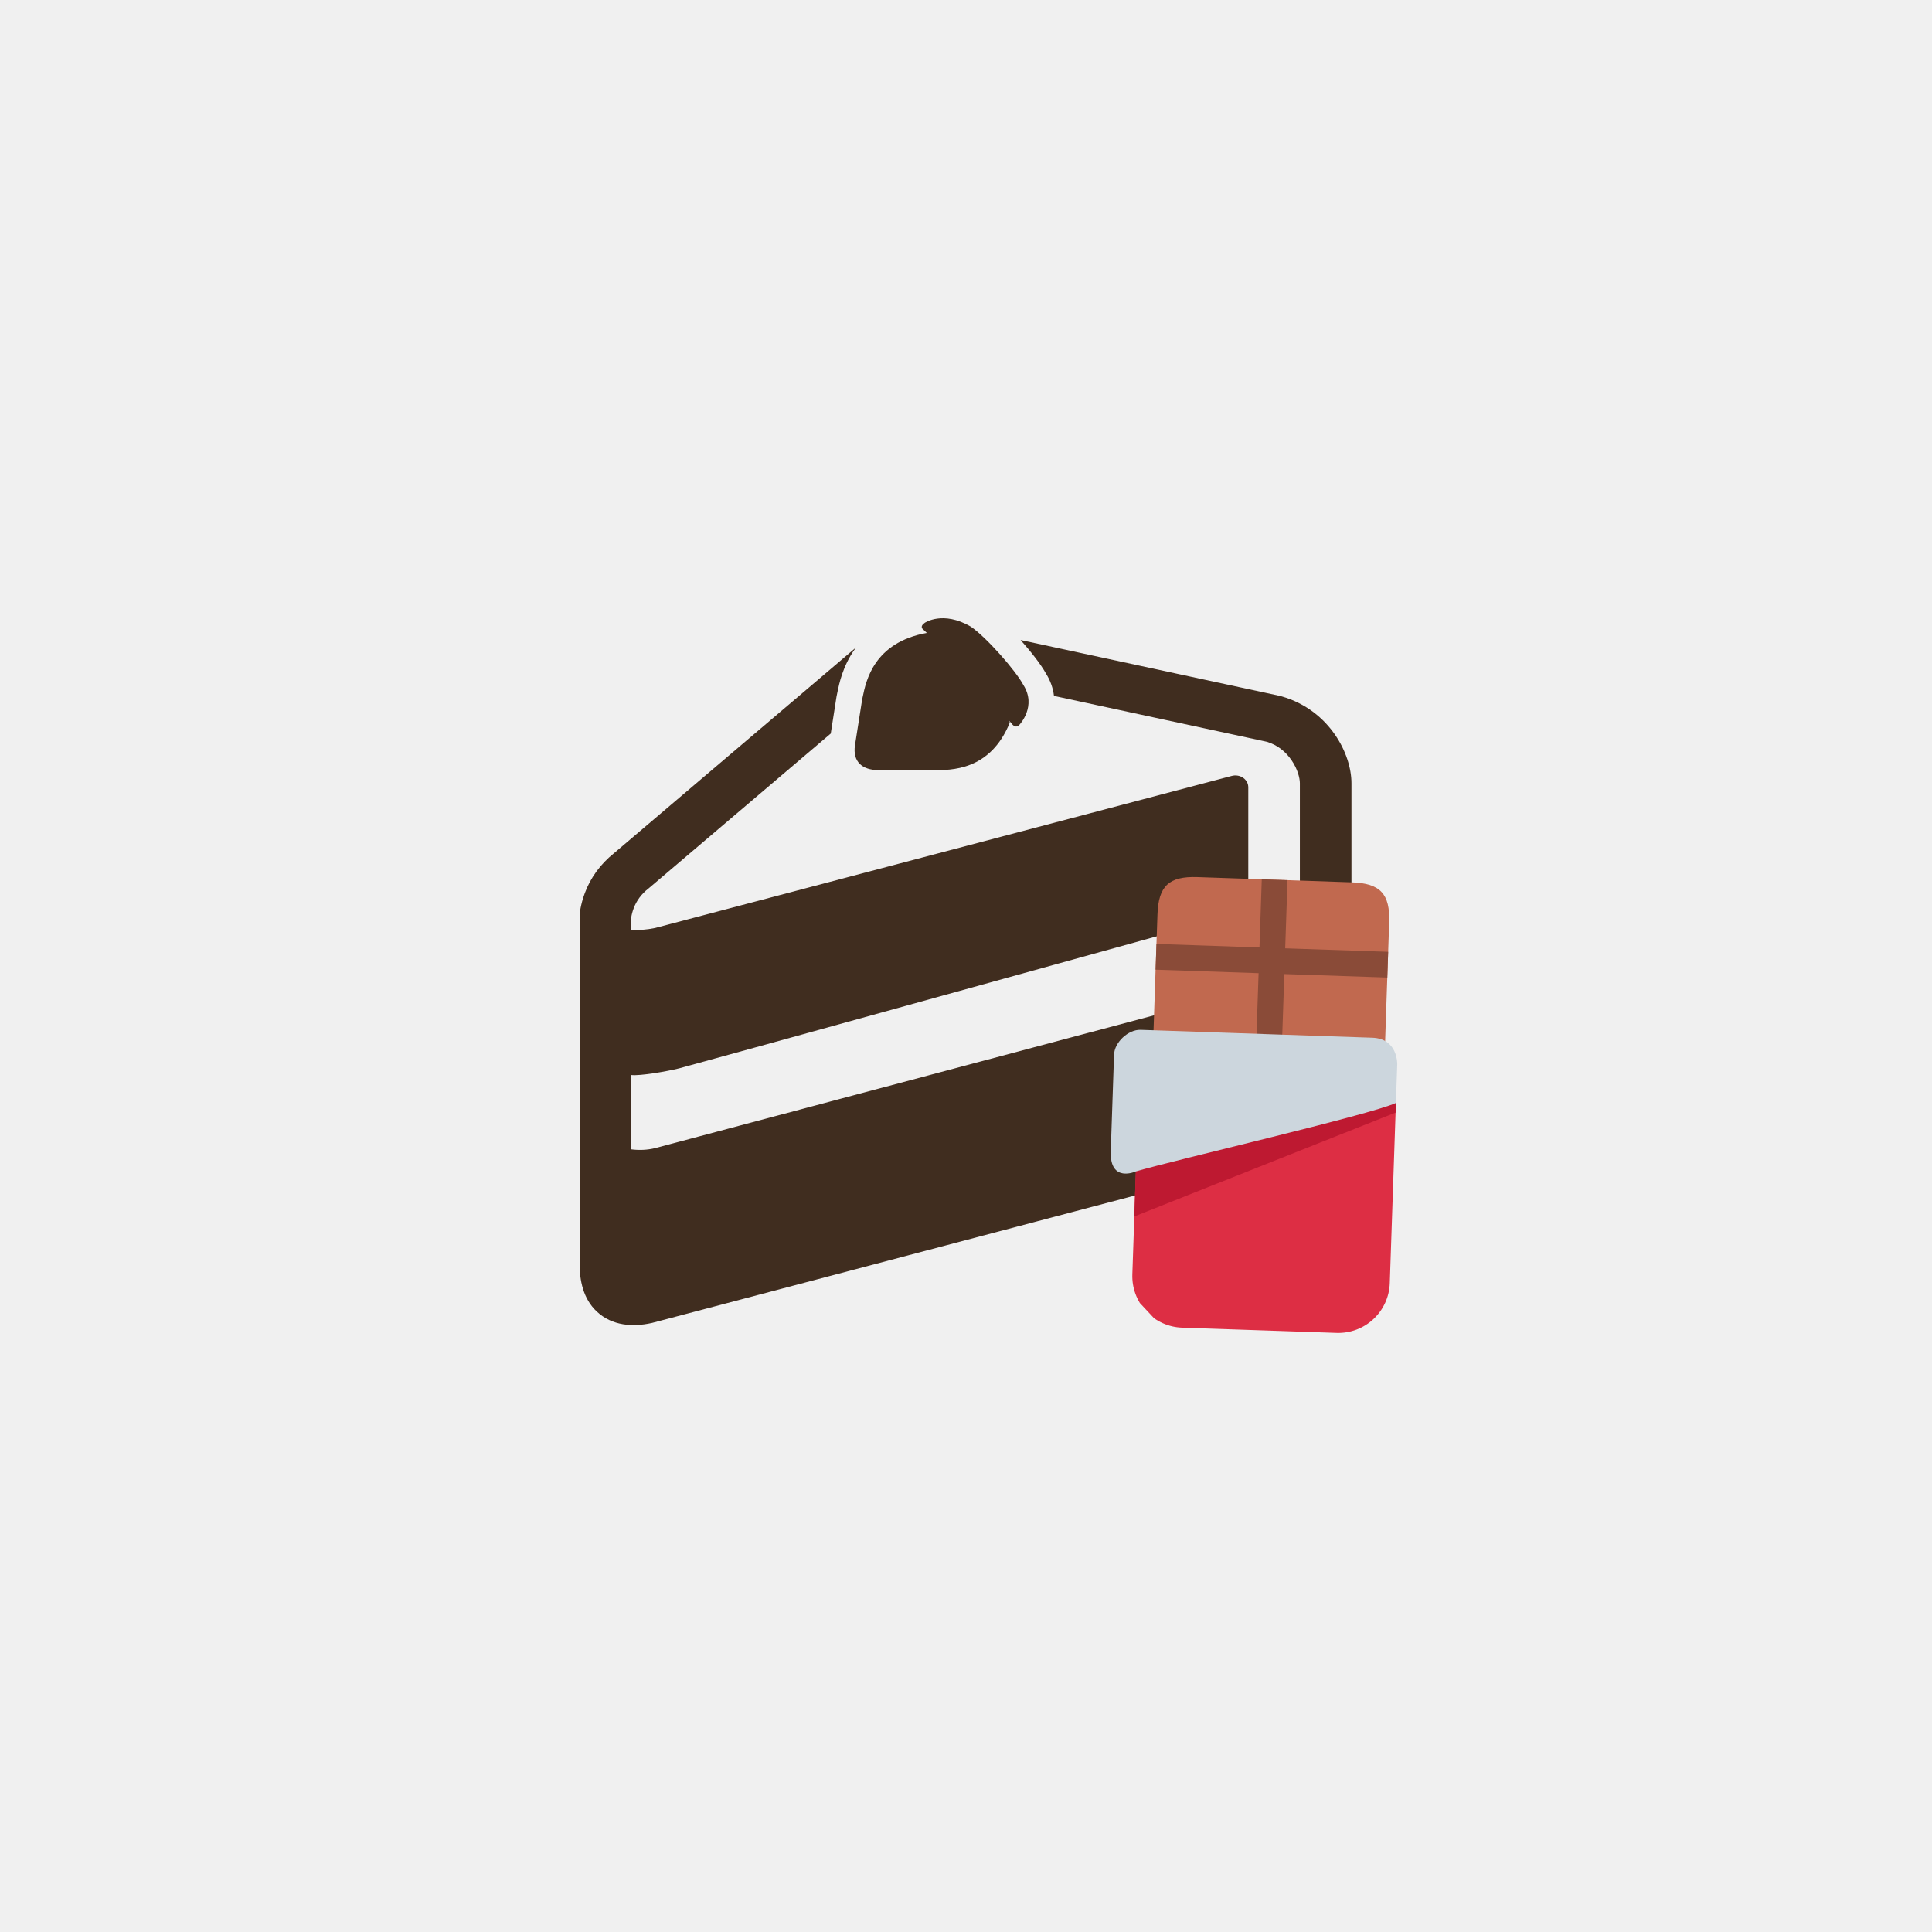
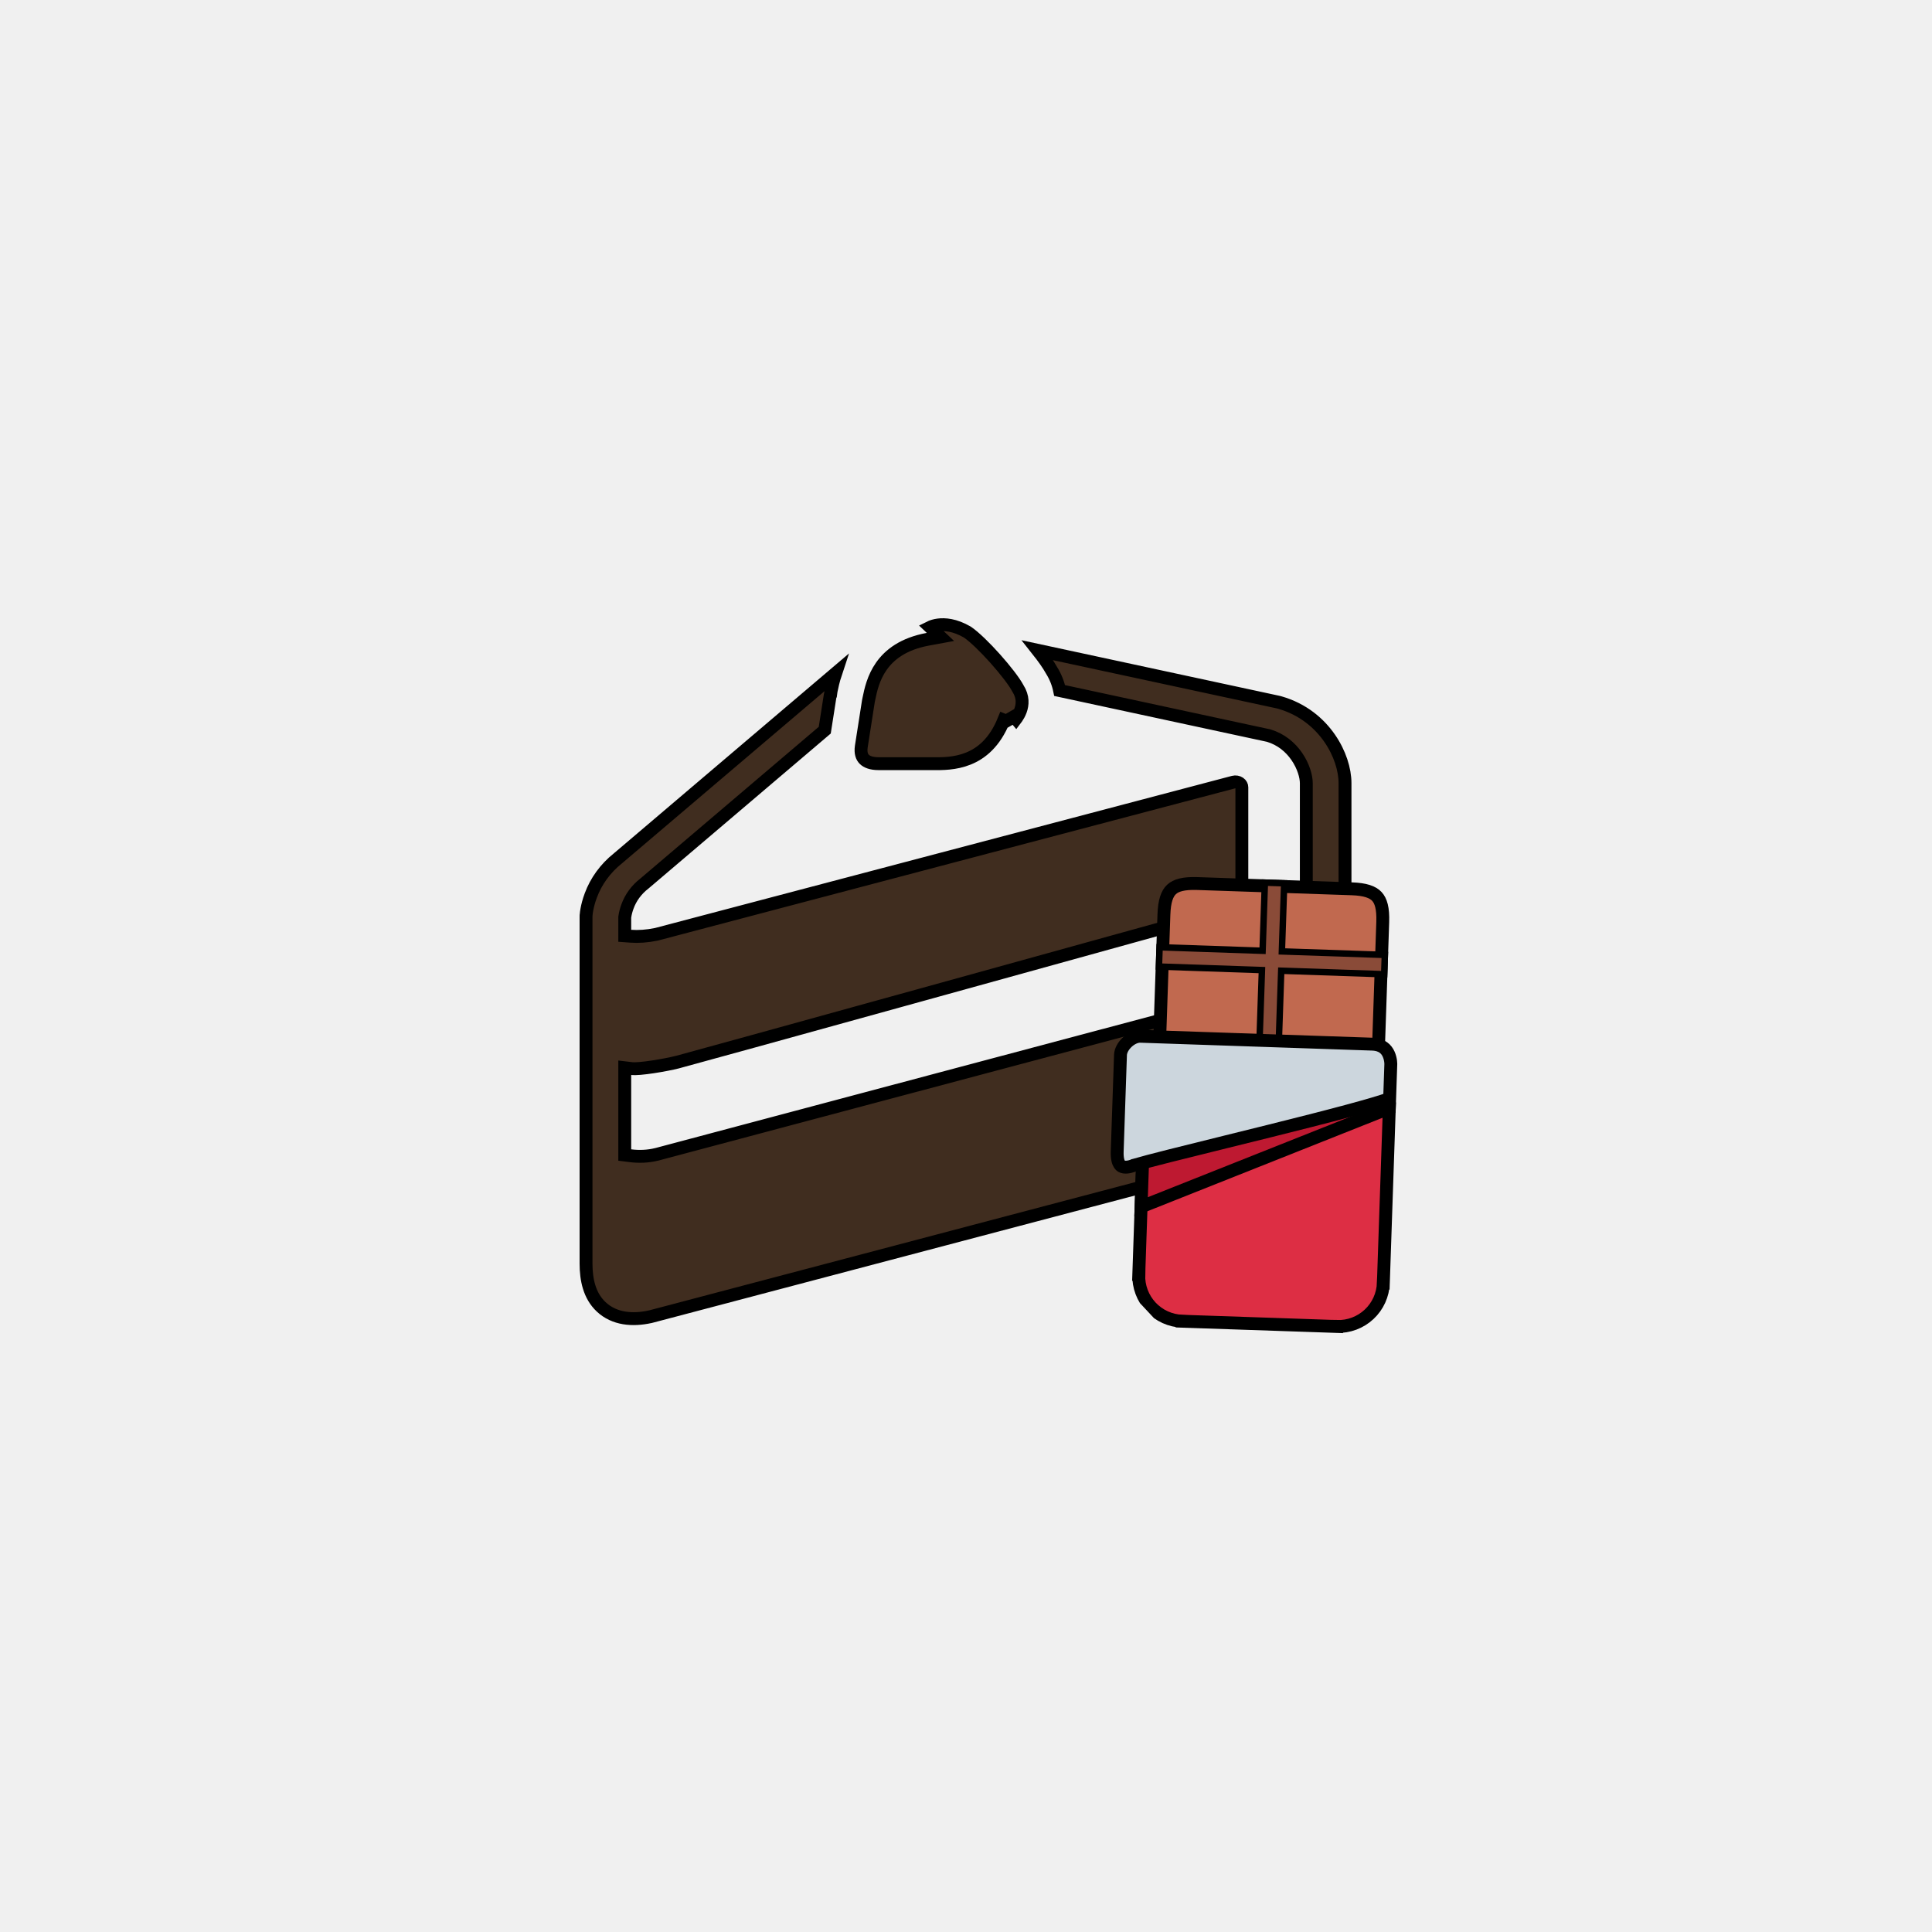
<svg xmlns="http://www.w3.org/2000/svg" width="150" height="150" viewBox="0 0 150 150" fill="none">
-   <path d="M78.403 56.097L78.353 55.955L78.607 56.257C78.825 56.482 79.005 56.432 79.16 56.257C79.16 56.257 80.507 54.834 79.452 53.178C78.871 52.081 76.581 49.471 75.375 48.653C73.196 47.381 71.791 48.359 71.791 48.359C71.616 48.478 71.488 48.653 71.616 48.815L71.957 49.137C67.846 49.894 67.241 52.837 66.973 54.14L66.929 54.356L66.376 57.89C66.2 59.123 66.929 59.791 68.21 59.791H72.391C73.849 59.809 76.885 59.844 78.403 56.097Z" fill="#402D1F" />
-   <path d="M64.946 54.094L64.5 56.951L50.346 68.985C49.809 69.397 49.408 69.939 49.187 70.55C49.102 70.778 49.041 71.012 49.005 71.251V72.19C49.547 72.23 50.174 72.19 50.857 72.05L95.64 60.24C95.789 60.201 95.945 60.194 96.098 60.22C96.25 60.246 96.394 60.304 96.518 60.389C96.642 60.475 96.742 60.586 96.812 60.713C96.881 60.841 96.917 60.981 96.917 61.124V70.044C96.918 70.241 96.85 70.434 96.722 70.593C96.594 70.751 96.414 70.868 96.208 70.925C87.638 73.3 53.566 82.737 52.729 82.945C51.782 83.184 49.686 83.545 49.005 83.464V89.234C49.616 89.312 50.25 89.29 50.857 89.141L95.638 77.222C95.787 77.183 95.944 77.175 96.097 77.201C96.249 77.227 96.393 77.285 96.517 77.37C96.641 77.456 96.742 77.567 96.812 77.695C96.881 77.822 96.917 77.963 96.917 78.106V86.668L98.427 86.271L98.441 86.267L98.525 86.241C99.016 86.093 99.487 85.897 99.933 85.658C100.84 85.161 100.922 84.824 100.922 84.782V60.809C100.922 60.408 100.742 59.697 100.267 59.011C99.823 58.366 99.192 57.846 98.365 57.593L81.831 54.03C81.758 53.423 81.549 52.837 81.218 52.309C80.812 51.571 80.011 50.56 79.238 49.691L99.356 54.026C99.403 54.037 99.45 54.049 99.496 54.063C101.429 54.615 102.788 55.793 103.647 57.037C104.488 58.252 104.927 59.638 104.927 60.809V84.782C104.927 86.954 103.039 88.242 101.977 88.822C101.234 89.224 100.443 89.547 99.621 89.785L99.569 89.799L99.55 89.803L99.544 89.805C99.544 89.805 99.252 89.882 99.54 89.805L50.665 102.701C50.636 102.708 50.608 102.715 50.579 102.721C49.151 103.034 47.529 102.951 46.334 101.828C45.262 100.823 45 99.389 45 98.11V71.172L45.002 71.073V71.045L45.008 71.004C45.02 70.84 45.042 70.677 45.074 70.515C45.13 70.217 45.228 69.814 45.401 69.352C45.841 68.156 46.618 67.089 47.653 66.259L66.468 50.264C66.425 50.32 66.383 50.377 66.342 50.435C65.429 51.734 65.15 53.091 65.014 53.755L65.006 53.8C64.987 53.898 64.967 53.996 64.946 54.094Z" fill="#402D1F" />
+   <path d="M78.123 55.983L77.939 55.909C77.23 57.659 76.191 58.487 75.187 58.893C74.159 59.308 73.129 59.3 72.398 59.291L72.398 59.291H72.391H68.21C67.646 59.291 67.294 59.144 67.1 58.95C66.92 58.769 66.799 58.468 66.871 57.964L67.421 54.444L67.463 54.241C67.463 54.241 67.463 54.241 67.463 54.241C67.597 53.59 67.8 52.621 68.433 51.721C69.053 50.84 70.115 49.985 72.047 49.629L73.016 49.451L72.3 48.774L72.218 48.696C72.226 48.692 72.234 48.688 72.243 48.685C72.373 48.628 72.573 48.56 72.834 48.524C73.344 48.455 74.122 48.505 75.108 49.076C75.657 49.452 76.489 50.263 77.275 51.143C78.068 52.032 78.75 52.921 79.01 53.411L79.019 53.429L79.03 53.446C79.456 54.114 79.397 54.715 79.232 55.167C79.147 55.399 79.034 55.591 78.942 55.725C78.921 55.756 78.9 55.784 78.882 55.808L78.735 55.633L78.123 55.983Z" fill="#402D1F" stroke="black" />
+   <path d="M99.569 89.799L99.476 89.344C99.482 89.345 99.488 89.346 99.494 89.347L99.62 89.784L99.497 89.347C99.501 89.347 99.506 89.348 99.51 89.349C99.589 89.374 99.749 89.53 99.838 89.72C99.766 89.742 99.693 89.764 99.621 89.785L99.569 89.799ZM99.569 89.799L99.501 89.561L99.439 89.341C99.433 89.341 99.427 89.341 99.422 89.341L99.503 89.648L99.503 89.648L99.544 89.805M99.569 89.799L99.55 89.803L99.544 89.805M99.544 89.805L99.522 89.731L99.542 89.806C99.543 89.805 99.544 89.805 99.544 89.805ZM64.458 53.989L64.454 54.003L64.452 54.017L64.034 56.69L50.032 68.597C49.428 69.063 48.971 69.678 48.718 70.377C48.621 70.636 48.551 70.904 48.511 71.177L48.505 71.214V71.251V72.19V72.654L48.968 72.688C49.562 72.733 50.235 72.688 50.958 72.54L50.971 72.537L50.985 72.533L95.767 60.724L95.767 60.724C95.847 60.703 95.932 60.699 96.014 60.713C96.097 60.727 96.171 60.758 96.234 60.801C96.296 60.843 96.342 60.896 96.372 60.952C96.403 61.008 96.417 61.067 96.417 61.124L96.417 70.044L96.417 70.046C96.418 70.125 96.391 70.207 96.332 70.279C96.273 70.353 96.185 70.413 96.075 70.443C87.496 72.82 53.437 82.254 52.609 82.46L52.607 82.46C52.153 82.575 51.409 82.722 50.693 82.83C50.335 82.884 49.991 82.927 49.698 82.952C49.395 82.978 49.18 82.981 49.064 82.967L48.505 82.901V83.464V89.234V89.675L48.942 89.73C49.606 89.814 50.303 89.791 50.976 89.626L50.977 89.626L50.986 89.624L95.766 77.705C95.766 77.705 95.766 77.705 95.766 77.705C95.846 77.684 95.931 77.68 96.013 77.694C96.096 77.708 96.171 77.739 96.233 77.782C96.295 77.825 96.342 77.877 96.372 77.934C96.403 77.989 96.417 78.048 96.417 78.106V86.668V87.317L97.045 87.152L98.554 86.754L98.554 86.754L98.568 86.751L98.578 86.748L98.588 86.745L98.67 86.72C98.67 86.72 98.671 86.72 98.671 86.72C99.192 86.562 99.695 86.354 100.17 86.098L100.173 86.096C100.66 85.83 100.959 85.588 101.142 85.38C101.235 85.276 101.301 85.177 101.345 85.084C101.383 85.005 101.422 84.898 101.422 84.782V60.809C101.422 60.293 101.203 59.486 100.679 58.727C100.179 58.003 99.46 57.404 98.511 57.115L98.491 57.109L98.47 57.105L82.27 53.613C82.159 53.065 81.95 52.538 81.649 52.055C81.392 51.591 80.999 51.04 80.562 50.488L99.246 54.514C99.247 54.514 99.247 54.514 99.248 54.514C99.284 54.522 99.318 54.532 99.353 54.542L99.353 54.542L99.359 54.544C101.165 55.06 102.433 56.158 103.236 57.322L103.236 57.322C104.027 58.464 104.427 59.753 104.427 60.809V84.782C104.427 85.71 104.027 86.461 103.48 87.063C102.929 87.67 102.247 88.105 101.738 88.383C101.028 88.767 100.272 89.076 99.484 89.304C99.483 89.304 99.483 89.304 99.482 89.304L99.45 89.313L99.45 89.313L99.427 89.318L99.413 89.322L99.413 89.322L99.411 89.322L50.54 102.217C50.539 102.217 50.539 102.217 50.539 102.217C50.518 102.222 50.496 102.227 50.475 102.232L50.472 102.232C49.121 102.529 47.7 102.425 46.676 101.464L46.676 101.464C45.755 100.6 45.5 99.34 45.5 98.11V71.177L45.502 71.083L45.502 71.083V71.082L45.503 71.078L45.505 71.059L45.507 71.041C45.517 70.897 45.536 70.754 45.565 70.612L45.565 70.612L45.566 70.607C45.617 70.332 45.708 69.957 45.869 69.526L45.87 69.524C46.277 68.418 46.999 67.424 47.966 66.649L47.972 66.645L47.977 66.64L64.881 52.27C64.691 52.842 64.591 53.33 64.526 53.648L64.525 53.655L64.524 53.655L64.522 53.666L64.515 53.705C64.515 53.706 64.515 53.707 64.515 53.708C64.497 53.802 64.478 53.895 64.458 53.989Z" fill="#402D1F" stroke="black" />
  <g clip-path="url(#clip0_324_229)">
-     <path d="M92.81 102.113C91.75 102.077 90.748 101.621 90.024 100.846C89.3 100.07 88.913 99.04 88.948 97.979L89.866 70.995C89.942 68.787 90.759 68.023 92.967 68.098L104.96 68.506C107.167 68.581 107.931 69.399 107.856 71.607L106.938 98.591C106.92 99.116 106.799 99.633 106.582 100.111C106.364 100.589 106.055 101.02 105.671 101.378C105.287 101.737 104.837 102.017 104.345 102.201C103.853 102.385 103.329 102.471 102.804 102.453L92.81 102.113Z" fill="#C1694F" />
-     <path d="M99.48 82.53L99.715 75.625L107.711 75.897L107.778 73.898L99.783 73.627L99.963 68.336L97.964 68.269L97.785 73.559L89.789 73.287L89.721 75.285L97.717 75.557L97.482 82.462L99.48 82.53Z" fill="#8A4B38" />
-     <path d="M91.777 103.079C91.252 103.061 90.736 102.94 90.257 102.722C89.779 102.505 89.349 102.195 88.99 101.811C88.631 101.428 88.352 100.977 88.168 100.485C87.983 99.993 87.897 99.47 87.915 98.945L88.391 84.954L108.379 85.633L107.903 99.625C107.886 100.15 107.765 100.666 107.547 101.144C107.33 101.622 107.02 102.053 106.636 102.412C106.253 102.77 105.802 103.05 105.31 103.234C104.818 103.419 104.295 103.504 103.77 103.486L91.777 103.079Z" fill="#DD2E44" />
-     <path d="M88.293 87.84L88.068 94.445L108.354 86.38L108.38 85.633L108.034 83.897L88.293 87.84Z" fill="#BE1931" />
-     <path d="M108.482 82.635L108.38 85.633C106.347 86.565 91.22 90.053 88.187 90.949C88.187 90.949 86.155 91.88 86.239 89.382L86.494 81.886C86.527 80.926 87.592 79.923 88.561 79.955L106.551 80.568C108.549 80.636 108.482 82.635 108.482 82.635Z" fill="#CCD6DD" />
+     <path d="M106.438 98.574L106.938 98.591L106.438 98.574C106.423 99.034 106.317 99.486 106.127 99.904C105.936 100.322 105.666 100.699 105.33 101.013C104.994 101.327 104.6 101.571 104.169 101.733C103.739 101.894 103.281 101.969 102.821 101.953L102.804 102.453L102.821 101.953L92.828 101.614C91.9 101.582 91.023 101.183 90.389 100.504C89.756 99.826 89.417 98.924 89.448 97.996L90.366 71.012C90.402 69.944 90.618 69.373 90.958 69.056C91.298 68.738 91.882 68.562 92.95 68.598L104.943 69.006C106.01 69.042 106.581 69.258 106.899 69.598C107.216 69.938 107.393 70.522 107.356 71.59L106.438 98.574Z" fill="#C1694F" stroke="black" />
+     <path d="M97.725 75.307L89.98 75.044L90.031 73.545L97.776 73.809L98.026 73.817L98.035 73.567L98.205 68.527L99.705 68.578L99.533 73.618L99.525 73.868L99.775 73.876L107.52 74.139L107.469 75.639L99.724 75.375L99.474 75.367L99.465 75.617L99.239 82.271L97.74 82.22L97.967 75.566L97.975 75.316L97.725 75.307Z" fill="#8A4B38" stroke="black" stroke-width="0.5" />
+     <path d="M91.794 102.579L91.777 103.079L91.794 102.579C91.335 102.563 90.883 102.457 90.464 102.267C90.046 102.077 89.669 101.806 89.355 101.47C89.042 101.134 88.797 100.74 88.636 100.309C88.474 99.879 88.399 99.421 88.415 98.962L87.915 98.945L88.415 98.962L88.874 85.47L107.863 86.116L107.404 99.608L107.903 99.625L107.404 99.608C107.388 100.067 107.282 100.519 107.092 100.937C106.902 101.356 106.631 101.733 106.295 102.046C105.959 102.36 105.565 102.605 105.134 102.766C104.704 102.927 104.246 103.002 103.787 102.987L103.77 103.486L103.787 102.987L91.794 102.579Z" fill="#DD2E44" stroke="black" />
+     <path d="M107.866 86.036L88.593 93.698L88.779 88.252L107.642 84.486L107.878 85.673L107.866 86.036Z" fill="#BE1931" stroke="black" />
+     <path d="M88.046 90.47L88.011 90.48L87.981 90.494L87.981 90.494L87.981 90.494L87.98 90.494L87.98 90.494L87.972 90.498C87.962 90.501 87.947 90.508 87.926 90.516C87.884 90.531 87.822 90.552 87.747 90.571C87.592 90.611 87.415 90.633 87.26 90.609C87.121 90.587 87.009 90.529 86.922 90.401C86.824 90.257 86.72 89.966 86.739 89.399C86.739 89.399 86.739 89.399 86.739 89.399L86.994 81.903C87.004 81.593 87.192 81.219 87.518 80.913C87.844 80.608 88.23 80.444 88.544 80.455C88.544 80.455 88.544 80.455 88.544 80.455L106.534 81.067L106.534 81.067C106.946 81.081 107.219 81.192 107.404 81.326C107.593 81.461 107.723 81.641 107.811 81.835C107.901 82.031 107.945 82.231 107.966 82.387C107.976 82.464 107.98 82.526 107.981 82.568C107.982 82.588 107.982 82.604 107.982 82.612L107.982 82.62L107.982 82.621C107.982 82.621 107.982 82.621 107.982 82.621L107.891 85.292C107.292 85.513 106.151 85.847 104.664 86.248C102.917 86.719 100.745 87.269 98.537 87.819C97.39 88.105 96.232 88.391 95.119 88.666C91.964 89.446 89.177 90.135 88.046 90.47Z" fill="#CCD6DD" stroke="black" />
  </g>
  <defs>
    <clipPath id="clip0_324_229">
      <rect width="36" height="36" fill="white" transform="translate(99.3065 60) rotate(46.9482)" />
    </clipPath>
  </defs>
</svg>
